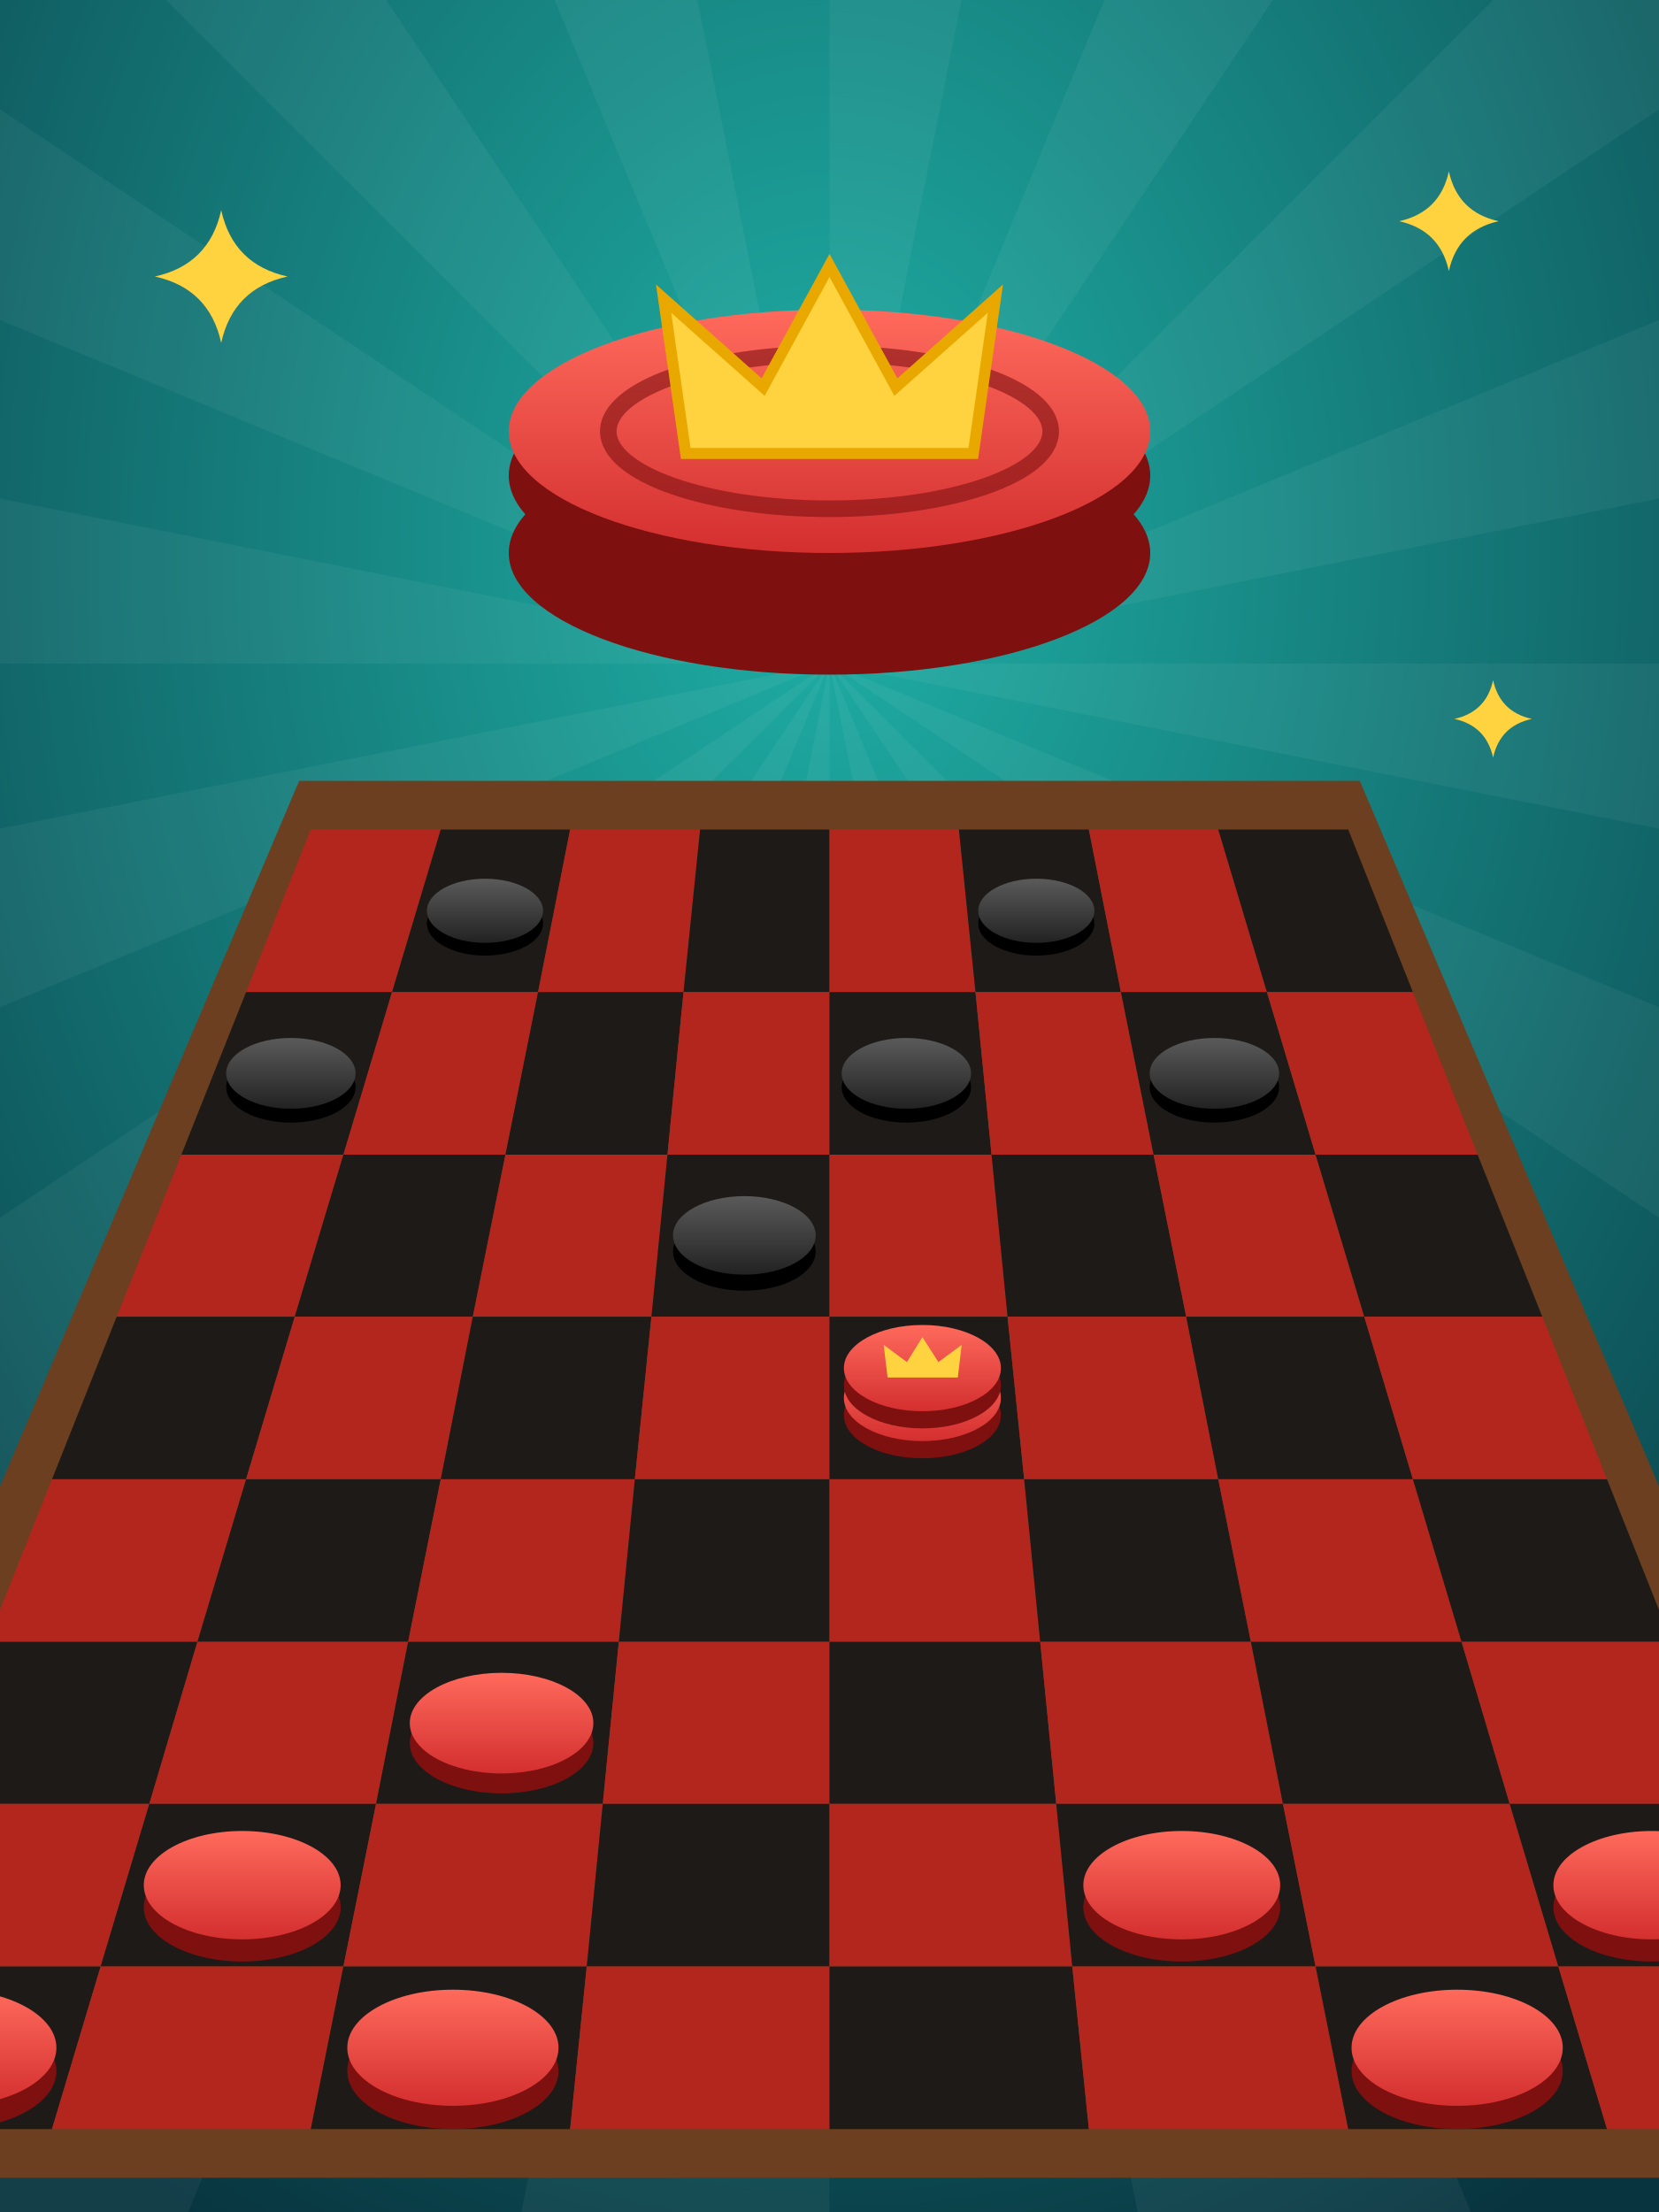
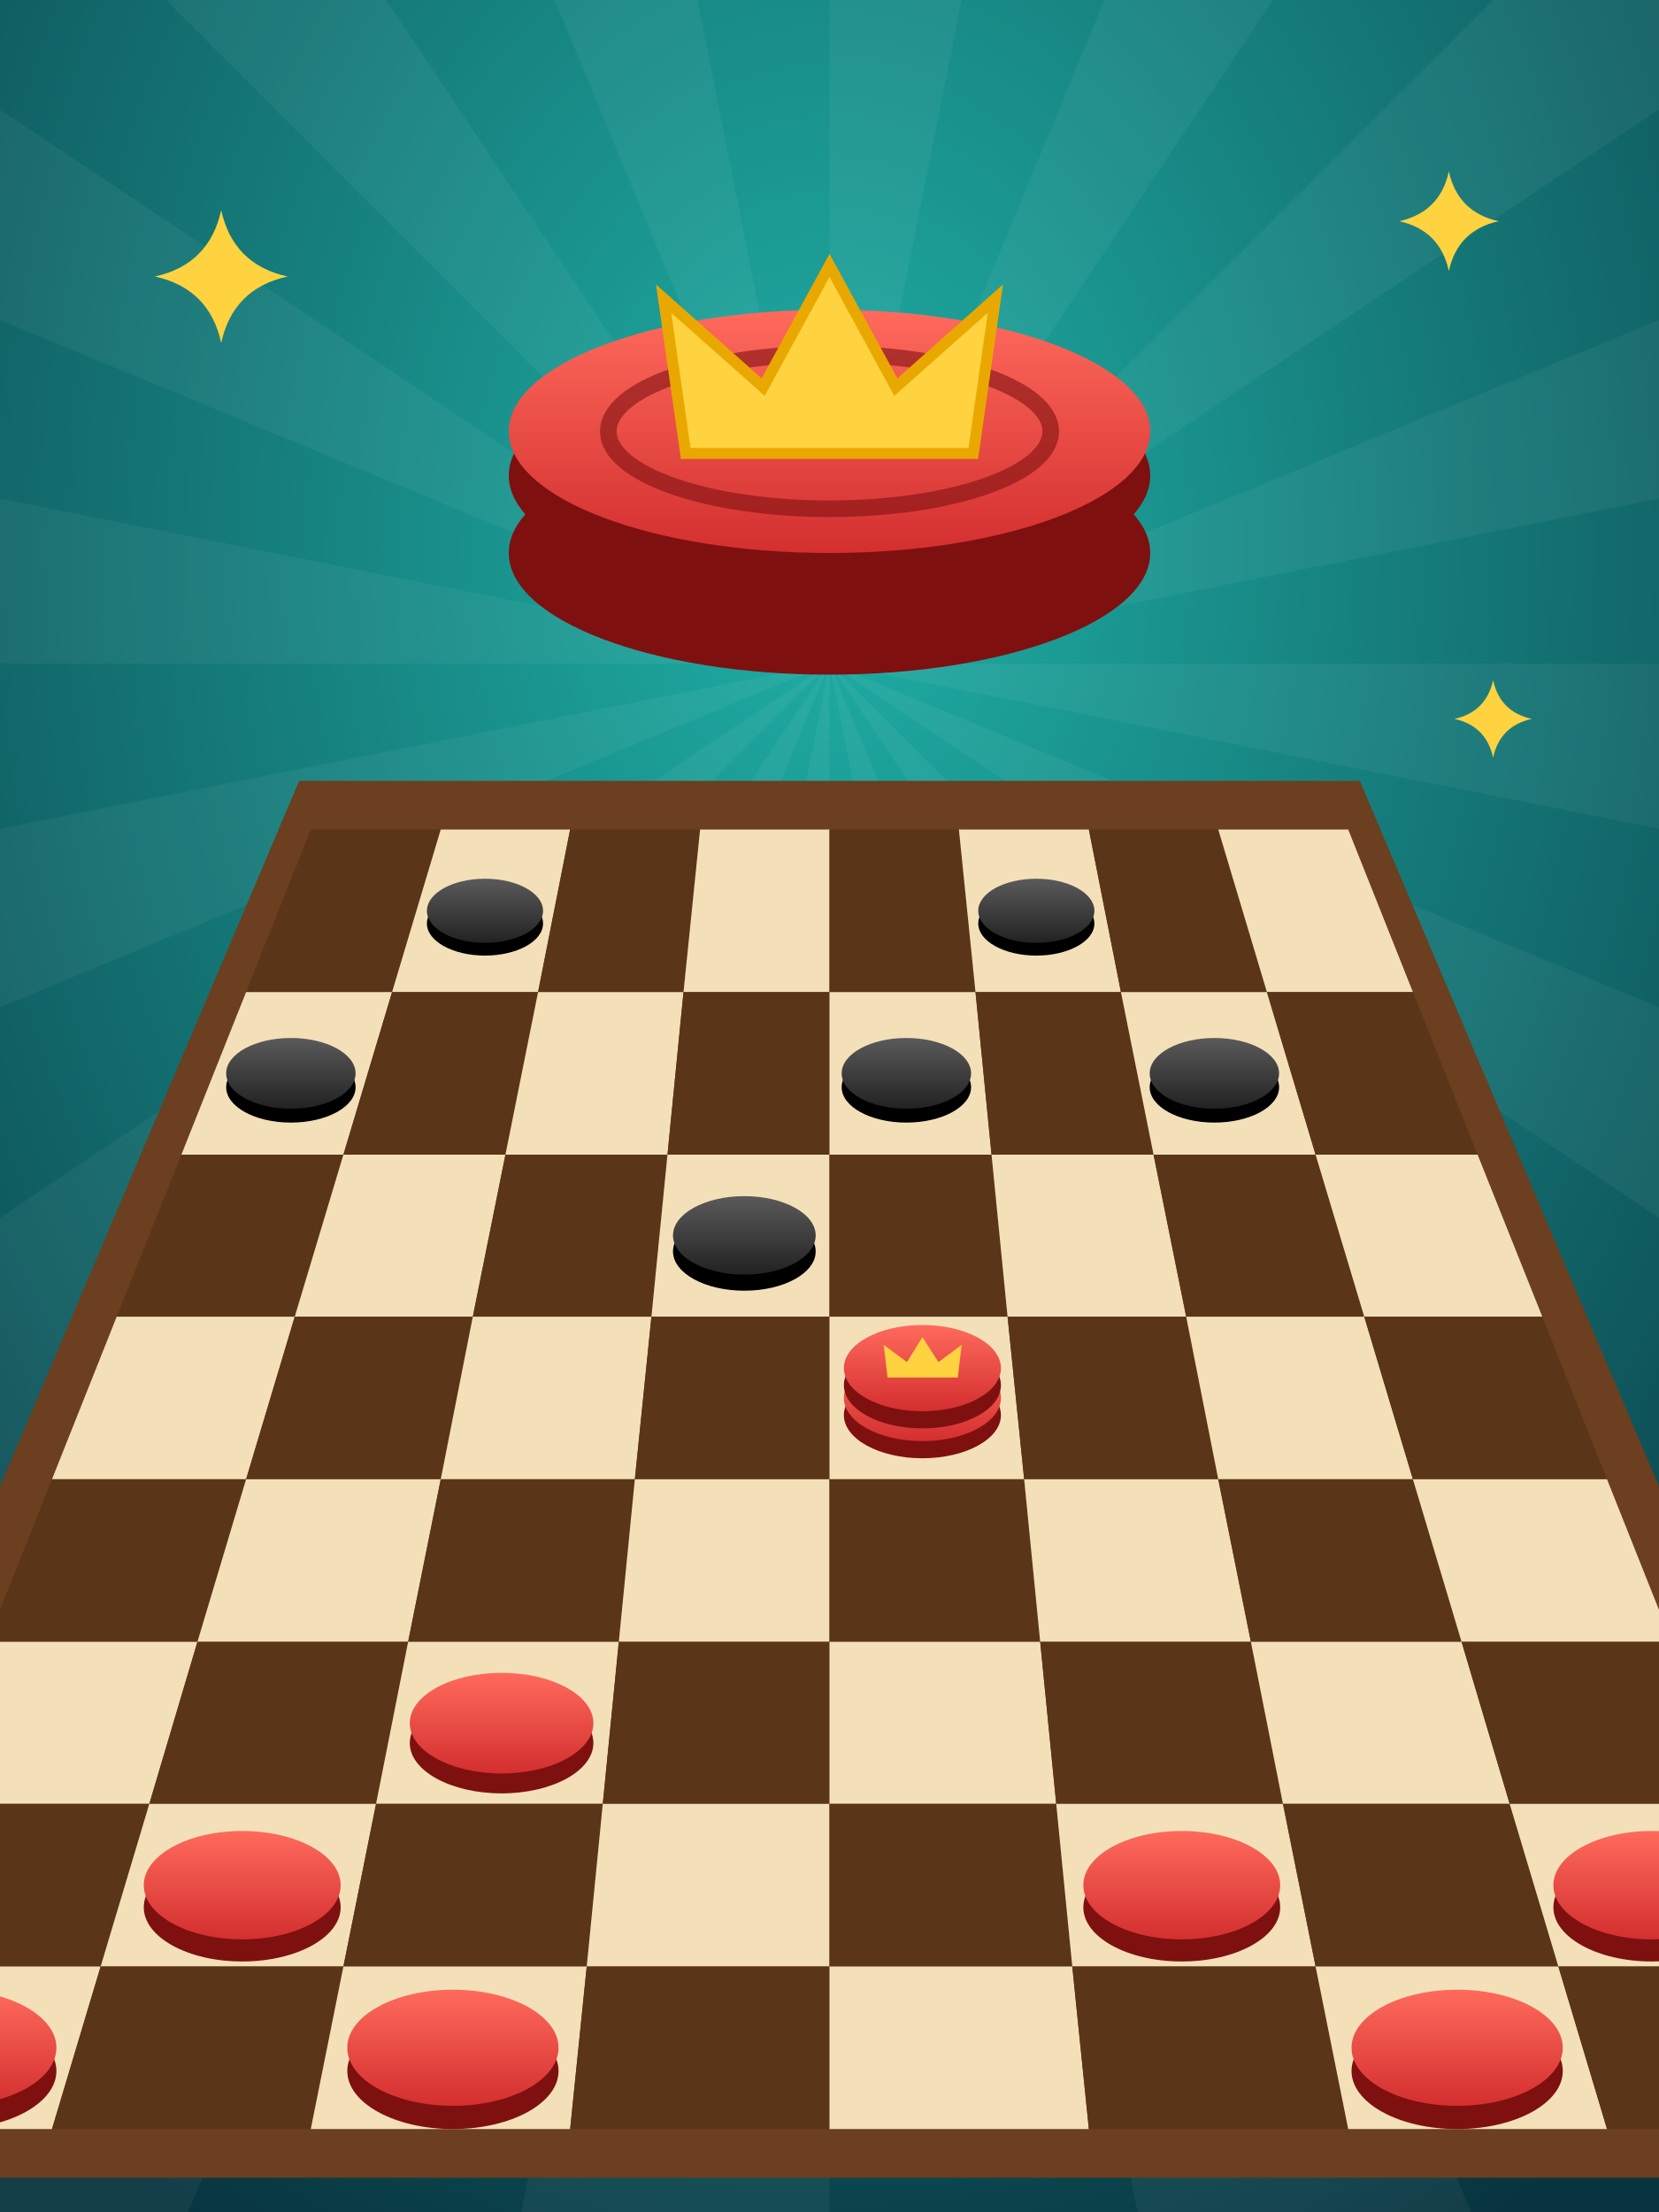
<svg xmlns="http://www.w3.org/2000/svg" viewBox="0 0 300 400" width="300" height="400">
  <defs>
    <radialGradient id="g" cx="50%" cy="25%" r="85%">
      <stop offset="0" stop-color="#1fb0a6" />
      <stop offset="1" stop-color="#08343f" />
    </radialGradient>
    <linearGradient id="r" x1="0" y1="0" x2="0" y2="1">
      <stop offset="0" stop-color="#ff6a5c" />
      <stop offset="1" stop-color="#d32f2f" />
    </linearGradient>
    <linearGradient id="k" x1="0" y1="0" x2="0" y2="1">
      <stop offset="0" stop-color="#5a5a5a" />
      <stop offset="1" stop-color="#222222" />
    </linearGradient>
  </defs>
  <rect width="300" height="400" fill="url(#g)" />
  <path d="M150,120 L750.0,120.0 L738.5,237.1Z" fill="#ffffff" opacity="0.05" />
  <path d="M150,120 L704.3,349.6 L648.9,453.3Z" fill="#ffffff" opacity="0.05" />
  <path d="M150,120 L574.3,544.3 L483.3,618.9Z" fill="#ffffff" opacity="0.05" />
  <path d="M150,120 L379.6,674.3 L267.1,708.5Z" fill="#ffffff" opacity="0.05" />
  <path d="M150,120 L150.0,720.0 L32.9,708.5Z" fill="#ffffff" opacity="0.05" />
  <path d="M150,120 L-79.6,674.3 L-183.3,618.9Z" fill="#ffffff" opacity="0.05" />
  <path d="M150,120 L-274.3,544.3 L-348.9,453.3Z" fill="#ffffff" opacity="0.05" />
  <path d="M150,120 L-404.3,349.6 L-438.5,237.1Z" fill="#ffffff" opacity="0.05" />
  <path d="M150,120 L-450.0,120.0 L-438.5,2.9Z" fill="#ffffff" opacity="0.05" />
  <path d="M150,120 L-404.3,-109.6 L-348.9,-213.3Z" fill="#ffffff" opacity="0.05" />
  <path d="M150,120 L-274.3,-304.3 L-183.3,-378.9Z" fill="#ffffff" opacity="0.05" />
  <path d="M150,120 L-79.6,-434.3 L32.9,-468.5Z" fill="#ffffff" opacity="0.05" />
  <path d="M150,120 L150.0,-480.0 L267.1,-468.5Z" fill="#ffffff" opacity="0.05" />
  <path d="M150,120 L379.6,-434.3 L483.3,-378.9Z" fill="#ffffff" opacity="0.05" />
  <path d="M150,120 L574.3,-304.3 L648.9,-213.3Z" fill="#ffffff" opacity="0.05" />
  <path d="M150,120 L704.3,-109.6 L738.5,2.9Z" fill="#ffffff" opacity="0.05" />
  <polygon points="54.1,141.2 245.9,141.2 353.0,393.8 -53.0,393.8" fill="#6b3f1f" />
-   <polygon points="56.2,150.0 79.7,150.0 70.9,179.4 44.5,179.4" fill="#b3261e" />
-   <polygon points="79.7,150.0 103.1,150.0 97.3,179.4 70.9,179.4" fill="#1e1a18" />
-   <polygon points="103.1,150.0 126.6,150.0 123.6,179.4 97.3,179.4" fill="#b3261e" />
-   <polygon points="126.6,150.0 150.0,150.0 150.0,179.4 123.6,179.4" fill="#1e1a18" />
-   <polygon points="150.0,150.0 173.4,150.0 176.4,179.4 150.0,179.4" fill="#b3261e" />
-   <polygon points="173.4,150.0 196.9,150.0 202.7,179.4 176.4,179.4" fill="#1e1a18" />
-   <polygon points="196.9,150.0 220.3,150.0 229.1,179.4 202.7,179.4" fill="#b3261e" />
-   <polygon points="220.3,150.0 243.8,150.0 255.5,179.4 229.1,179.4" fill="#1e1a18" />
-   <polygon points="44.5,179.4 70.9,179.4 62.1,208.8 32.8,208.8" fill="#1e1a18" />
-   <polygon points="70.9,179.4 97.3,179.4 91.4,208.8 62.1,208.8" fill="#b3261e" />
-   <polygon points="97.3,179.4 123.6,179.4 120.7,208.8 91.4,208.8" fill="#1e1a18" />
-   <polygon points="123.6,179.4 150.0,179.4 150.0,208.8 120.7,208.8" fill="#b3261e" />
-   <polygon points="150.0,179.4 176.4,179.4 179.3,208.8 150.0,208.8" fill="#1e1a18" />
-   <polygon points="176.4,179.4 202.7,179.4 208.6,208.8 179.3,208.8" fill="#b3261e" />
-   <polygon points="202.7,179.4 229.1,179.4 237.9,208.8 208.6,208.8" fill="#1e1a18" />
-   <polygon points="229.1,179.4 255.5,179.4 267.2,208.8 237.9,208.8" fill="#b3261e" />
-   <polygon points="32.8,208.8 62.1,208.8 53.3,238.1 21.1,238.1" fill="#b3261e" />
-   <polygon points="62.1,208.8 91.4,208.8 85.5,238.1 53.3,238.1" fill="#1e1a18" />
-   <polygon points="91.4,208.8 120.7,208.8 117.8,238.1 85.5,238.1" fill="#b3261e" />
-   <polygon points="120.7,208.8 150.0,208.8 150.0,238.1 117.8,238.1" fill="#1e1a18" />
-   <polygon points="150.0,208.8 179.3,208.8 182.2,238.1 150.0,238.1" fill="#b3261e" />
-   <polygon points="179.3,208.8 208.6,208.8 214.5,238.1 182.2,238.1" fill="#1e1a18" />
-   <polygon points="208.6,208.8 237.9,208.8 246.7,238.1 214.5,238.1" fill="#b3261e" />
-   <polygon points="237.9,208.8 267.2,208.8 278.9,238.1 246.7,238.1" fill="#1e1a18" />
-   <polygon points="21.1,238.1 53.3,238.1 44.5,267.5 9.4,267.5" fill="#1e1a18" />
-   <polygon points="53.3,238.1 85.5,238.1 79.7,267.5 44.5,267.5" fill="#b3261e" />
-   <polygon points="85.5,238.1 117.8,238.1 114.8,267.5 79.7,267.5" fill="#1e1a18" />
-   <polygon points="117.8,238.1 150.0,238.1 150.0,267.5 114.8,267.5" fill="#b3261e" />
-   <polygon points="150.0,238.1 182.2,238.1 185.2,267.5 150.0,267.5" fill="#1e1a18" />
-   <polygon points="182.2,238.1 214.5,238.1 220.3,267.5 185.2,267.5" fill="#b3261e" />
-   <polygon points="214.5,238.1 246.7,238.1 255.5,267.5 220.3,267.5" fill="#1e1a18" />
-   <polygon points="246.7,238.1 278.9,238.1 290.6,267.5 255.5,267.5" fill="#b3261e" />
-   <polygon points="9.4,267.5 44.5,267.5 35.7,296.9 -2.3,296.9" fill="#b3261e" />
-   <polygon points="44.5,267.5 79.7,267.5 73.8,296.9 35.7,296.9" fill="#1e1a18" />
-   <polygon points="79.7,267.5 114.8,267.5 111.9,296.9 73.8,296.9" fill="#b3261e" />
-   <polygon points="114.8,267.5 150.0,267.5 150.0,296.9 111.9,296.9" fill="#1e1a18" />
-   <polygon points="150.0,267.5 185.2,267.5 188.1,296.9 150.0,296.9" fill="#b3261e" />
-   <polygon points="185.2,267.5 220.3,267.5 226.2,296.9 188.1,296.9" fill="#1e1a18" />
-   <polygon points="220.3,267.5 255.5,267.5 264.3,296.9 226.2,296.9" fill="#b3261e" />
-   <polygon points="255.5,267.5 290.6,267.5 302.3,296.9 264.3,296.9" fill="#1e1a18" />
-   <polygon points="-2.3,296.9 35.7,296.9 27.0,326.2 -14.1,326.2" fill="#1e1a18" />
-   <polygon points="35.7,296.9 73.8,296.9 68.0,326.2 27.0,326.2" fill="#b3261e" />
-   <polygon points="73.8,296.9 111.9,296.9 109.0,326.2 68.0,326.2" fill="#1e1a18" />
-   <polygon points="111.9,296.9 150.0,296.9 150.0,326.2 109.0,326.2" fill="#b3261e" />
-   <polygon points="150.0,296.9 188.1,296.9 191.0,326.2 150.0,326.2" fill="#1e1a18" />
-   <polygon points="188.1,296.9 226.2,296.9 232.0,326.2 191.0,326.2" fill="#b3261e" />
-   <polygon points="226.2,296.9 264.3,296.9 273.0,326.2 232.0,326.2" fill="#1e1a18" />
-   <polygon points="264.3,296.9 302.3,296.9 314.1,326.2 273.0,326.2" fill="#b3261e" />
-   <polygon points="-14.1,326.2 27.0,326.2 18.2,355.6 -25.8,355.6" fill="#b3261e" />
-   <polygon points="27.0,326.2 68.0,326.2 62.1,355.6 18.2,355.6" fill="#1e1a18" />
-   <polygon points="68.0,326.2 109.0,326.2 106.1,355.6 62.1,355.6" fill="#b3261e" />
-   <polygon points="109.0,326.2 150.0,326.2 150.0,355.6 106.1,355.6" fill="#1e1a18" />
-   <polygon points="150.0,326.2 191.0,326.2 193.9,355.6 150.0,355.6" fill="#b3261e" />
-   <polygon points="191.0,326.2 232.0,326.2 237.9,355.6 193.9,355.6" fill="#1e1a18" />
-   <polygon points="232.0,326.2 273.0,326.2 281.8,355.6 237.9,355.6" fill="#b3261e" />
-   <polygon points="273.0,326.2 314.1,326.2 325.8,355.6 281.8,355.6" fill="#1e1a18" />
-   <polygon points="-25.8,355.6 18.2,355.6 9.4,385.0 -37.5,385.0" fill="#1e1a18" />
-   <polygon points="18.2,355.6 62.1,355.6 56.2,385.0 9.4,385.0" fill="#b3261e" />
-   <polygon points="62.1,355.6 106.1,355.6 103.1,385.0 56.2,385.0" fill="#1e1a18" />
-   <polygon points="106.1,355.6 150.0,355.6 150.0,385.0 103.1,385.0" fill="#b3261e" />
-   <polygon points="150.0,355.6 193.9,355.6 196.9,385.0 150.0,385.0" fill="#1e1a18" />
-   <polygon points="193.9,355.6 237.9,355.6 243.8,385.0 196.9,385.0" fill="#b3261e" />
-   <polygon points="237.9,355.6 281.8,355.6 290.6,385.0 243.8,385.0" fill="#1e1a18" />
-   <polygon points="281.8,355.6 325.8,355.6 337.5,385.0 290.6,385.0" fill="#b3261e" />
+   <polygon points="56.2,150.0 79.7,150.0 70.9,179.4 44.5,179.4" fill="#5a3518" />
+   <polygon points="79.7,150.0 103.1,150.0 97.3,179.4 70.9,179.4" fill="#f3e0b8" />
+   <polygon points="103.1,150.0 126.6,150.0 123.6,179.4 97.3,179.4" fill="#5a3518" />
+   <polygon points="126.6,150.0 150.0,150.0 150.0,179.4 123.6,179.4" fill="#f3e0b8" />
+   <polygon points="150.0,150.0 173.4,150.0 176.4,179.4 150.0,179.4" fill="#5a3518" />
+   <polygon points="173.4,150.0 196.9,150.0 202.7,179.4 176.4,179.4" fill="#f3e0b8" />
+   <polygon points="196.9,150.0 220.3,150.0 229.1,179.4 202.7,179.4" fill="#5a3518" />
+   <polygon points="220.3,150.0 243.8,150.0 255.5,179.4 229.1,179.4" fill="#f3e0b8" />
+   <polygon points="44.5,179.4 70.9,179.4 62.1,208.8 32.8,208.8" fill="#f3e0b8" />
+   <polygon points="70.9,179.4 97.3,179.4 91.4,208.8 62.1,208.8" fill="#5a3518" />
+   <polygon points="97.3,179.4 123.6,179.4 120.7,208.8 91.4,208.8" fill="#f3e0b8" />
+   <polygon points="123.6,179.4 150.0,179.4 150.0,208.8 120.7,208.8" fill="#5a3518" />
+   <polygon points="150.0,179.4 176.4,179.4 179.3,208.8 150.0,208.8" fill="#f3e0b8" />
+   <polygon points="176.4,179.4 202.7,179.4 208.6,208.8 179.3,208.8" fill="#5a3518" />
+   <polygon points="202.7,179.4 229.1,179.4 237.9,208.8 208.6,208.8" fill="#f3e0b8" />
+   <polygon points="229.1,179.4 255.5,179.4 267.2,208.8 237.9,208.8" fill="#5a3518" />
+   <polygon points="32.8,208.8 62.1,208.8 53.3,238.1 21.1,238.1" fill="#5a3518" />
+   <polygon points="62.1,208.8 91.4,208.8 85.5,238.1 53.3,238.1" fill="#f3e0b8" />
+   <polygon points="91.4,208.8 120.7,208.8 117.8,238.1 85.5,238.1" fill="#5a3518" />
+   <polygon points="120.7,208.8 150.0,208.8 150.0,238.1 117.8,238.1" fill="#f3e0b8" />
+   <polygon points="150.0,208.8 179.3,208.8 182.2,238.1 150.0,238.1" fill="#5a3518" />
+   <polygon points="179.3,208.8 208.6,208.8 214.5,238.1 182.2,238.1" fill="#f3e0b8" />
+   <polygon points="208.6,208.8 237.9,208.8 246.7,238.1 214.5,238.1" fill="#5a3518" />
+   <polygon points="237.9,208.8 267.2,208.8 278.9,238.1 246.7,238.1" fill="#f3e0b8" />
+   <polygon points="21.1,238.1 53.3,238.1 44.5,267.5 9.4,267.5" fill="#f3e0b8" />
+   <polygon points="53.3,238.1 85.5,238.1 79.7,267.5 44.5,267.5" fill="#5a3518" />
+   <polygon points="85.5,238.1 117.8,238.1 114.8,267.5 79.7,267.5" fill="#f3e0b8" />
+   <polygon points="117.8,238.1 150.0,238.1 150.0,267.5 114.8,267.5" fill="#5a3518" />
+   <polygon points="150.0,238.1 182.2,238.1 185.2,267.5 150.0,267.5" fill="#f3e0b8" />
+   <polygon points="182.2,238.1 214.5,238.1 220.3,267.5 185.2,267.5" fill="#5a3518" />
+   <polygon points="214.5,238.1 246.7,238.1 255.5,267.5 220.3,267.5" fill="#f3e0b8" />
+   <polygon points="246.7,238.1 278.9,238.1 290.6,267.5 255.5,267.5" fill="#5a3518" />
+   <polygon points="9.4,267.5 44.5,267.5 35.7,296.9 -2.3,296.9" fill="#5a3518" />
+   <polygon points="44.5,267.5 79.7,267.5 73.8,296.9 35.7,296.9" fill="#f3e0b8" />
+   <polygon points="79.7,267.5 114.8,267.5 111.9,296.9 73.8,296.9" fill="#5a3518" />
+   <polygon points="114.8,267.5 150.0,267.5 150.0,296.9 111.9,296.9" fill="#f3e0b8" />
+   <polygon points="150.0,267.5 185.2,267.5 188.1,296.9 150.0,296.9" fill="#5a3518" />
+   <polygon points="185.2,267.5 220.3,267.5 226.2,296.9 188.1,296.9" fill="#f3e0b8" />
+   <polygon points="220.3,267.5 255.5,267.5 264.3,296.9 226.2,296.9" fill="#5a3518" />
+   <polygon points="255.5,267.5 290.6,267.5 302.3,296.9 264.3,296.9" fill="#f3e0b8" />
+   <polygon points="-2.3,296.9 35.7,296.9 27.0,326.2 -14.1,326.2" fill="#f3e0b8" />
+   <polygon points="35.7,296.9 73.8,296.9 68.0,326.2 27.0,326.2" fill="#5a3518" />
+   <polygon points="73.8,296.9 111.9,296.9 109.0,326.2 68.0,326.2" fill="#f3e0b8" />
+   <polygon points="111.9,296.9 150.0,296.9 150.0,326.2 109.0,326.2" fill="#5a3518" />
+   <polygon points="150.0,296.9 188.1,296.9 191.0,326.2 150.0,326.2" fill="#f3e0b8" />
+   <polygon points="188.1,296.9 226.2,296.9 232.0,326.2 191.0,326.2" fill="#5a3518" />
+   <polygon points="226.2,296.9 264.3,296.9 273.0,326.2 232.0,326.2" fill="#f3e0b8" />
+   <polygon points="264.3,296.9 302.3,296.9 314.1,326.2 273.0,326.2" fill="#5a3518" />
+   <polygon points="-14.1,326.2 27.0,326.2 18.2,355.6 -25.8,355.6" fill="#5a3518" />
+   <polygon points="27.0,326.2 68.0,326.2 62.1,355.6 18.2,355.6" fill="#f3e0b8" />
+   <polygon points="68.0,326.2 109.0,326.2 106.1,355.6 62.1,355.6" fill="#5a3518" />
+   <polygon points="109.0,326.2 150.0,326.2 150.0,355.6 106.1,355.6" fill="#f3e0b8" />
+   <polygon points="150.0,326.2 191.0,326.2 193.9,355.6 150.0,355.6" fill="#5a3518" />
+   <polygon points="191.0,326.2 232.0,326.2 237.9,355.6 193.9,355.6" fill="#f3e0b8" />
+   <polygon points="232.0,326.2 273.0,326.2 281.8,355.6 237.9,355.6" fill="#5a3518" />
+   <polygon points="273.0,326.2 314.1,326.2 325.8,355.6 281.8,355.6" fill="#f3e0b8" />
+   <polygon points="-25.8,355.6 18.2,355.6 9.4,385.0 -37.5,385.0" fill="#f3e0b8" />
+   <polygon points="18.2,355.6 62.1,355.6 56.2,385.0 9.4,385.0" fill="#5a3518" />
+   <polygon points="62.1,355.6 106.1,355.6 103.1,385.0 56.2,385.0" fill="#f3e0b8" />
+   <polygon points="106.1,355.6 150.0,355.6 150.0,385.0 103.1,385.0" fill="#5a3518" />
+   <polygon points="150.0,355.6 193.9,355.6 196.9,385.0 150.0,385.0" fill="#f3e0b8" />
+   <polygon points="193.9,355.6 237.9,355.6 243.8,385.0 196.9,385.0" fill="#5a3518" />
+   <polygon points="237.9,355.6 281.8,355.6 290.6,385.0 243.8,385.0" fill="#f3e0b8" />
+   <polygon points="281.8,355.6 325.8,355.6 337.5,385.0 290.6,385.0" fill="#5a3518" />
  <ellipse cx="87.7" cy="167.0" rx="10.5" ry="5.8" fill="#000000" />
  <ellipse cx="87.7" cy="164.7" rx="10.5" ry="5.8" fill="url(#k)" />
  <ellipse cx="187.4" cy="167.0" rx="10.5" ry="5.8" fill="#000000" />
  <ellipse cx="187.4" cy="164.7" rx="10.5" ry="5.8" fill="url(#k)" />
  <ellipse cx="52.6" cy="196.6" rx="11.7" ry="6.4" fill="#000000" />
  <ellipse cx="52.6" cy="194.1" rx="11.7" ry="6.4" fill="url(#k)" />
  <ellipse cx="163.9" cy="196.6" rx="11.7" ry="6.4" fill="#000000" />
  <ellipse cx="163.9" cy="194.1" rx="11.7" ry="6.4" fill="url(#k)" />
  <ellipse cx="219.6" cy="196.6" rx="11.7" ry="6.4" fill="#000000" />
  <ellipse cx="219.6" cy="194.1" rx="11.7" ry="6.4" fill="url(#k)" />
  <ellipse cx="134.6" cy="226.3" rx="12.9" ry="7.1" fill="#000000" />
  <ellipse cx="134.6" cy="223.4" rx="12.9" ry="7.1" fill="url(#k)" />
  <ellipse cx="-8.9" cy="374.5" rx="19.1" ry="10.5" fill="#7f1010" />
  <ellipse cx="-8.9" cy="370.3" rx="19.1" ry="10.5" fill="url(#r)" />
  <ellipse cx="81.9" cy="374.5" rx="19.1" ry="10.5" fill="#7f1010" />
  <ellipse cx="81.9" cy="370.3" rx="19.1" ry="10.5" fill="url(#r)" />
  <ellipse cx="263.5" cy="374.5" rx="19.1" ry="10.5" fill="#7f1010" />
  <ellipse cx="263.5" cy="370.3" rx="19.1" ry="10.5" fill="url(#r)" />
  <ellipse cx="43.8" cy="344.9" rx="17.8" ry="9.8" fill="#7f1010" />
  <ellipse cx="43.8" cy="340.9" rx="17.8" ry="9.8" fill="url(#r)" />
  <ellipse cx="213.7" cy="344.9" rx="17.8" ry="9.8" fill="#7f1010" />
  <ellipse cx="213.7" cy="340.9" rx="17.8" ry="9.8" fill="url(#r)" />
  <ellipse cx="298.7" cy="344.9" rx="17.8" ry="9.8" fill="#7f1010" />
  <ellipse cx="298.7" cy="340.9" rx="17.8" ry="9.8" fill="url(#r)" />
  <ellipse cx="90.7" cy="315.2" rx="16.6" ry="9.1" fill="#7f1010" />
  <ellipse cx="90.7" cy="311.6" rx="16.6" ry="9.1" fill="url(#r)" />
  <ellipse cx="166.8" cy="255.9" rx="14.2" ry="7.8" fill="#7f1010" />
  <ellipse cx="166.8" cy="252.8" rx="14.2" ry="7.8" fill="url(#r)" />
  <ellipse cx="166.8" cy="250.5" rx="14.2" ry="7.8" fill="#7f1010" />
  <ellipse cx="166.8" cy="247.4" rx="14.2" ry="7.8" fill="url(#r)" />
  <path d="M160.5,249.1 L159.8,243.2 L164.0,246.3 L166.8,241.8 L169.7,246.3 L173.9,243.2 L173.2,249.1Z" fill="#ffd23f" />
  <g transform="translate(150,78)">
    <ellipse cx="0" cy="22" rx="58" ry="22" fill="#7f1010" />
    <ellipse cx="0" cy="8" rx="58" ry="22" fill="#7f1010" />
    <ellipse cx="0" cy="0" rx="58" ry="22" fill="url(#r)" />
    <ellipse cx="0" cy="0" rx="40" ry="14" fill="none" stroke="#7f1010" stroke-width="3" opacity=".6" />
    <path d="M-26,4 L-30,-24 L-12,-8 L0,-30 L12,-8 L30,-24 L26,4Z" fill="#ffd23f" stroke="#e9a800" stroke-width="2" />
  </g>
  <path d="M40,38 Q42.16,47.84 52,50 Q42.16,52.16 40,62 Q37.84,52.16 28,50 Q37.84,47.84 40,38Z" fill="#ffd23f" />
  <path d="M262,31 Q263.62,38.38 271,40 Q263.62,41.62 262,49 Q260.38,41.62 253,40 Q260.38,38.38 262,31Z" fill="#ffd23f" />
  <path d="M270,123 Q271.26,128.74 277,130 Q271.26,131.26 270,137 Q268.74,131.26 263,130 Q268.74,128.74 270,123Z" fill="#ffd23f" />
</svg>
